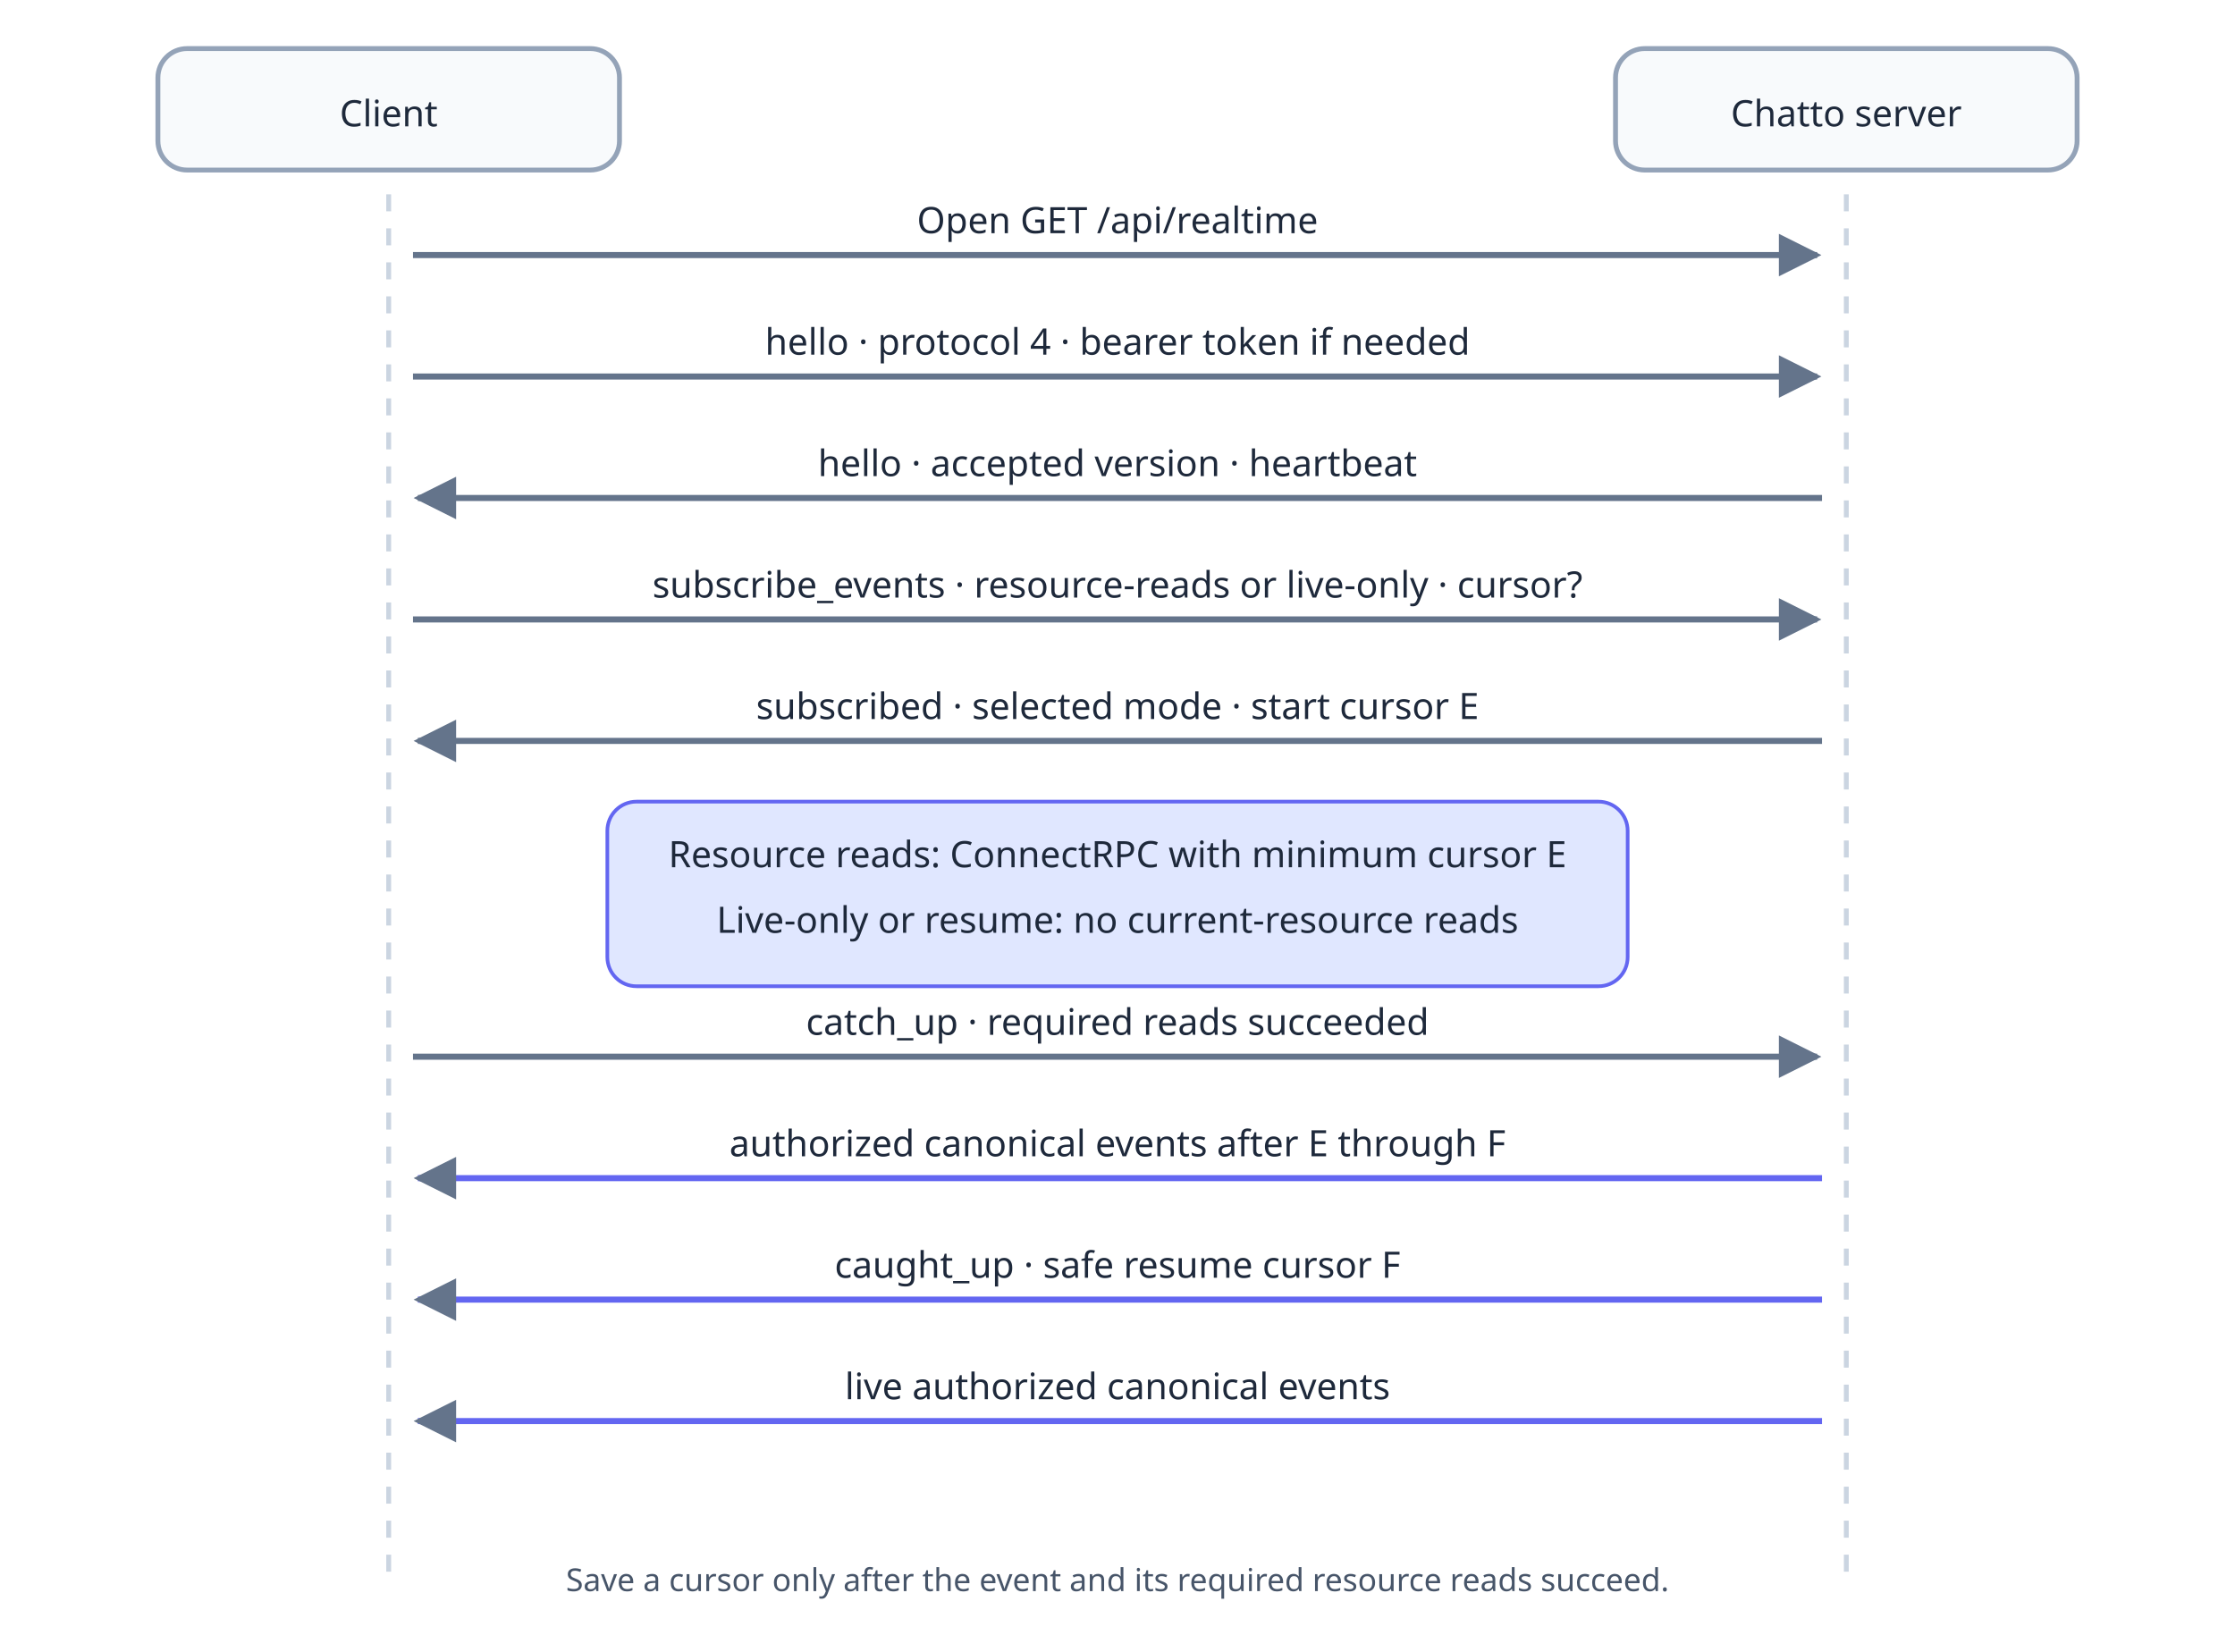
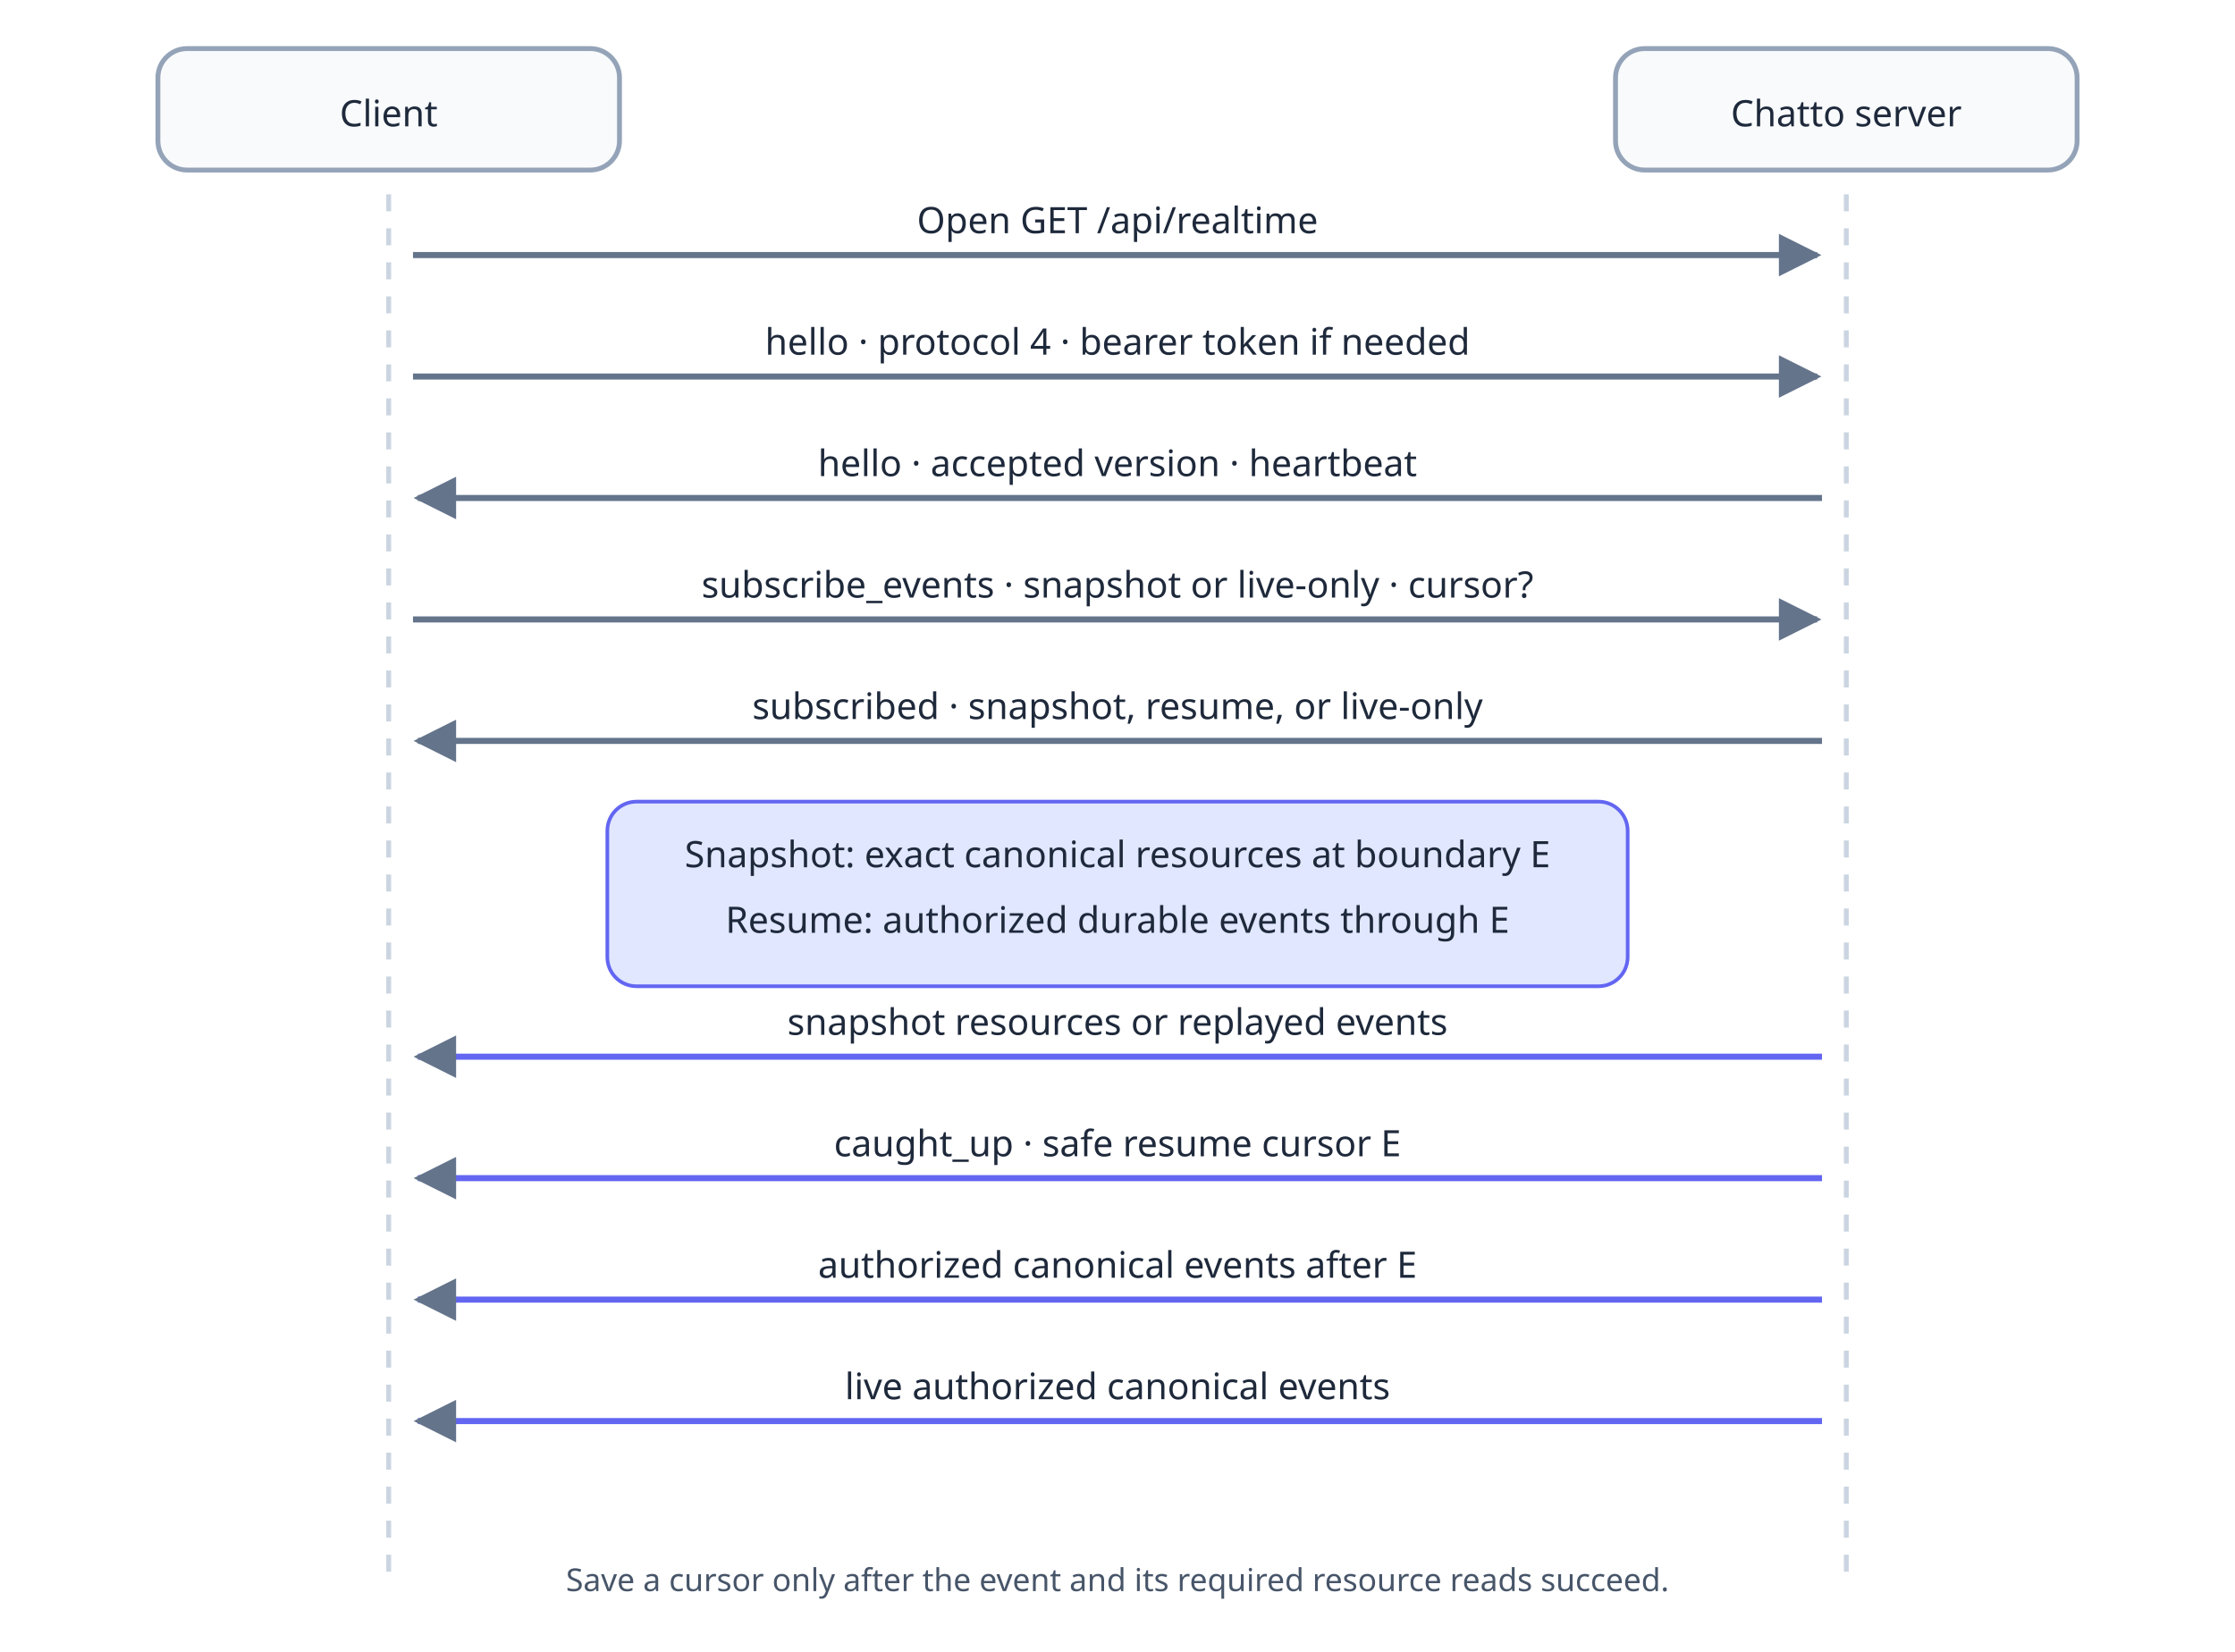
<svg xmlns="http://www.w3.org/2000/svg" viewBox="0 0 920 680" role="img" aria-labelledby="title desc" style="display:block;width:100%;height:auto;min-width:42rem;max-width:920px;margin-inline:auto">
  <defs>
    <marker id="arrow" viewBox="0 0 10 10" refX="9" refY="5" markerWidth="7" markerHeight="7" orient="auto-start-reverse">
      <path d="M 0 0 L 10 5 L 0 10 z" fill="var(--sl-color-gray-3, #64748b)" />
    </marker>
  </defs>
  <style>
    .box { fill: var(--sl-color-bg-nav, #f8fafc); stroke: var(--sl-color-gray-4, #94a3b8); stroke-width: 2; }
    .lane { stroke: var(--sl-color-gray-5, #cbd5e1); stroke-width: 2; stroke-dasharray: 7 7; }
    .flow { stroke: var(--sl-color-gray-3, #64748b); stroke-width: 2.5; marker-end: url(#arrow); }
    .durable { stroke: var(--sl-color-accent, #6366f1); }
    .label { fill: var(--sl-color-white, #fff); font: 600 18px system-ui, sans-serif; }
    .text { fill: var(--sl-color-text, #1e293b); font: 15px system-ui, sans-serif; }
    .small { fill: var(--sl-color-gray-2, #475569); font: 13px system-ui, sans-serif; }
    .pill { fill: var(--sl-color-accent-low, #e0e7ff); stroke: var(--sl-color-accent, #6366f1); stroke-width: 1.5; }
  </style>
  <rect x="65" y="20" width="190" height="50" rx="12" class="box" />
  <rect x="665" y="20" width="190" height="50" rx="12" class="box" />
  <text x="160" y="52" text-anchor="middle" class="text">Client</text>
  <text x="760" y="52" text-anchor="middle" class="text">Chatto server</text>
  <line x1="160" y1="80" x2="160" y2="650" class="lane" />
  <line x1="760" y1="80" x2="760" y2="650" class="lane" />
  <line x1="170" y1="105" x2="748" y2="105" class="flow" />
  <text x="460" y="96" text-anchor="middle" class="text">Open GET /api/realtime</text>
  <line x1="170" y1="155" x2="748" y2="155" class="flow" />
  <text x="460" y="146" text-anchor="middle" class="text">hello · protocol 4 · bearer token if needed</text>
  <line x1="750" y1="205" x2="172" y2="205" class="flow" />
  <text x="460" y="196" text-anchor="middle" class="text">hello · accepted version · heartbeat</text>
  <line x1="170" y1="255" x2="748" y2="255" class="flow" />
-   <text x="460" y="246" text-anchor="middle" class="text">subscribe_events · resource-reads or live-only · cursor?</text>
+   <text x="460" y="246" text-anchor="middle" class="text">subscribe_events · snapshot or live-only · cursor?</text>
  <line x1="750" y1="305" x2="172" y2="305" class="flow" />
-   <text x="460" y="296" text-anchor="middle" class="text">subscribed · selected mode · start cursor E</text>
+   <text x="460" y="296" text-anchor="middle" class="text">subscribed · snapshot, resume, or live-only</text>
  <rect x="250" y="330" width="420" height="76" rx="12" class="pill" />
-   <text x="460" y="357" text-anchor="middle" class="text">Resource reads: ConnectRPC with minimum cursor E</text>
-   <text x="460" y="384" text-anchor="middle" class="text">Live-only or resume: no current-resource reads</text>
-   <line x1="170" y1="435" x2="748" y2="435" class="flow" />
-   <text x="460" y="426" text-anchor="middle" class="text">catch_up · required reads succeeded</text>
+   <text x="460" y="357" text-anchor="middle" class="text">Snapshot: exact canonical resources at boundary E</text>
+   <text x="460" y="384" text-anchor="middle" class="text">Resume: authorized durable events through E</text>
+   <line x1="750" y1="435" x2="172" y2="435" class="flow durable" />
+   <text x="460" y="426" text-anchor="middle" class="text">snapshot resources or replayed events</text>
  <line x1="750" y1="485" x2="172" y2="485" class="flow durable" />
-   <text x="460" y="476" text-anchor="middle" class="text">authorized canonical events after E through F</text>
+   <text x="460" y="476" text-anchor="middle" class="text">caught_up · safe resume cursor E</text>
  <line x1="750" y1="535" x2="172" y2="535" class="flow durable" />
-   <text x="460" y="526" text-anchor="middle" class="text">caught_up · safe resume cursor F</text>
+   <text x="460" y="526" text-anchor="middle" class="text">authorized canonical events after E</text>
  <line x1="750" y1="585" x2="172" y2="585" class="flow durable" />
  <text x="460" y="576" text-anchor="middle" class="text">live authorized canonical events</text>
  <text x="460" y="655" text-anchor="middle" class="small">Save a cursor only after the event and its required resource reads succeed.</text>
</svg>
